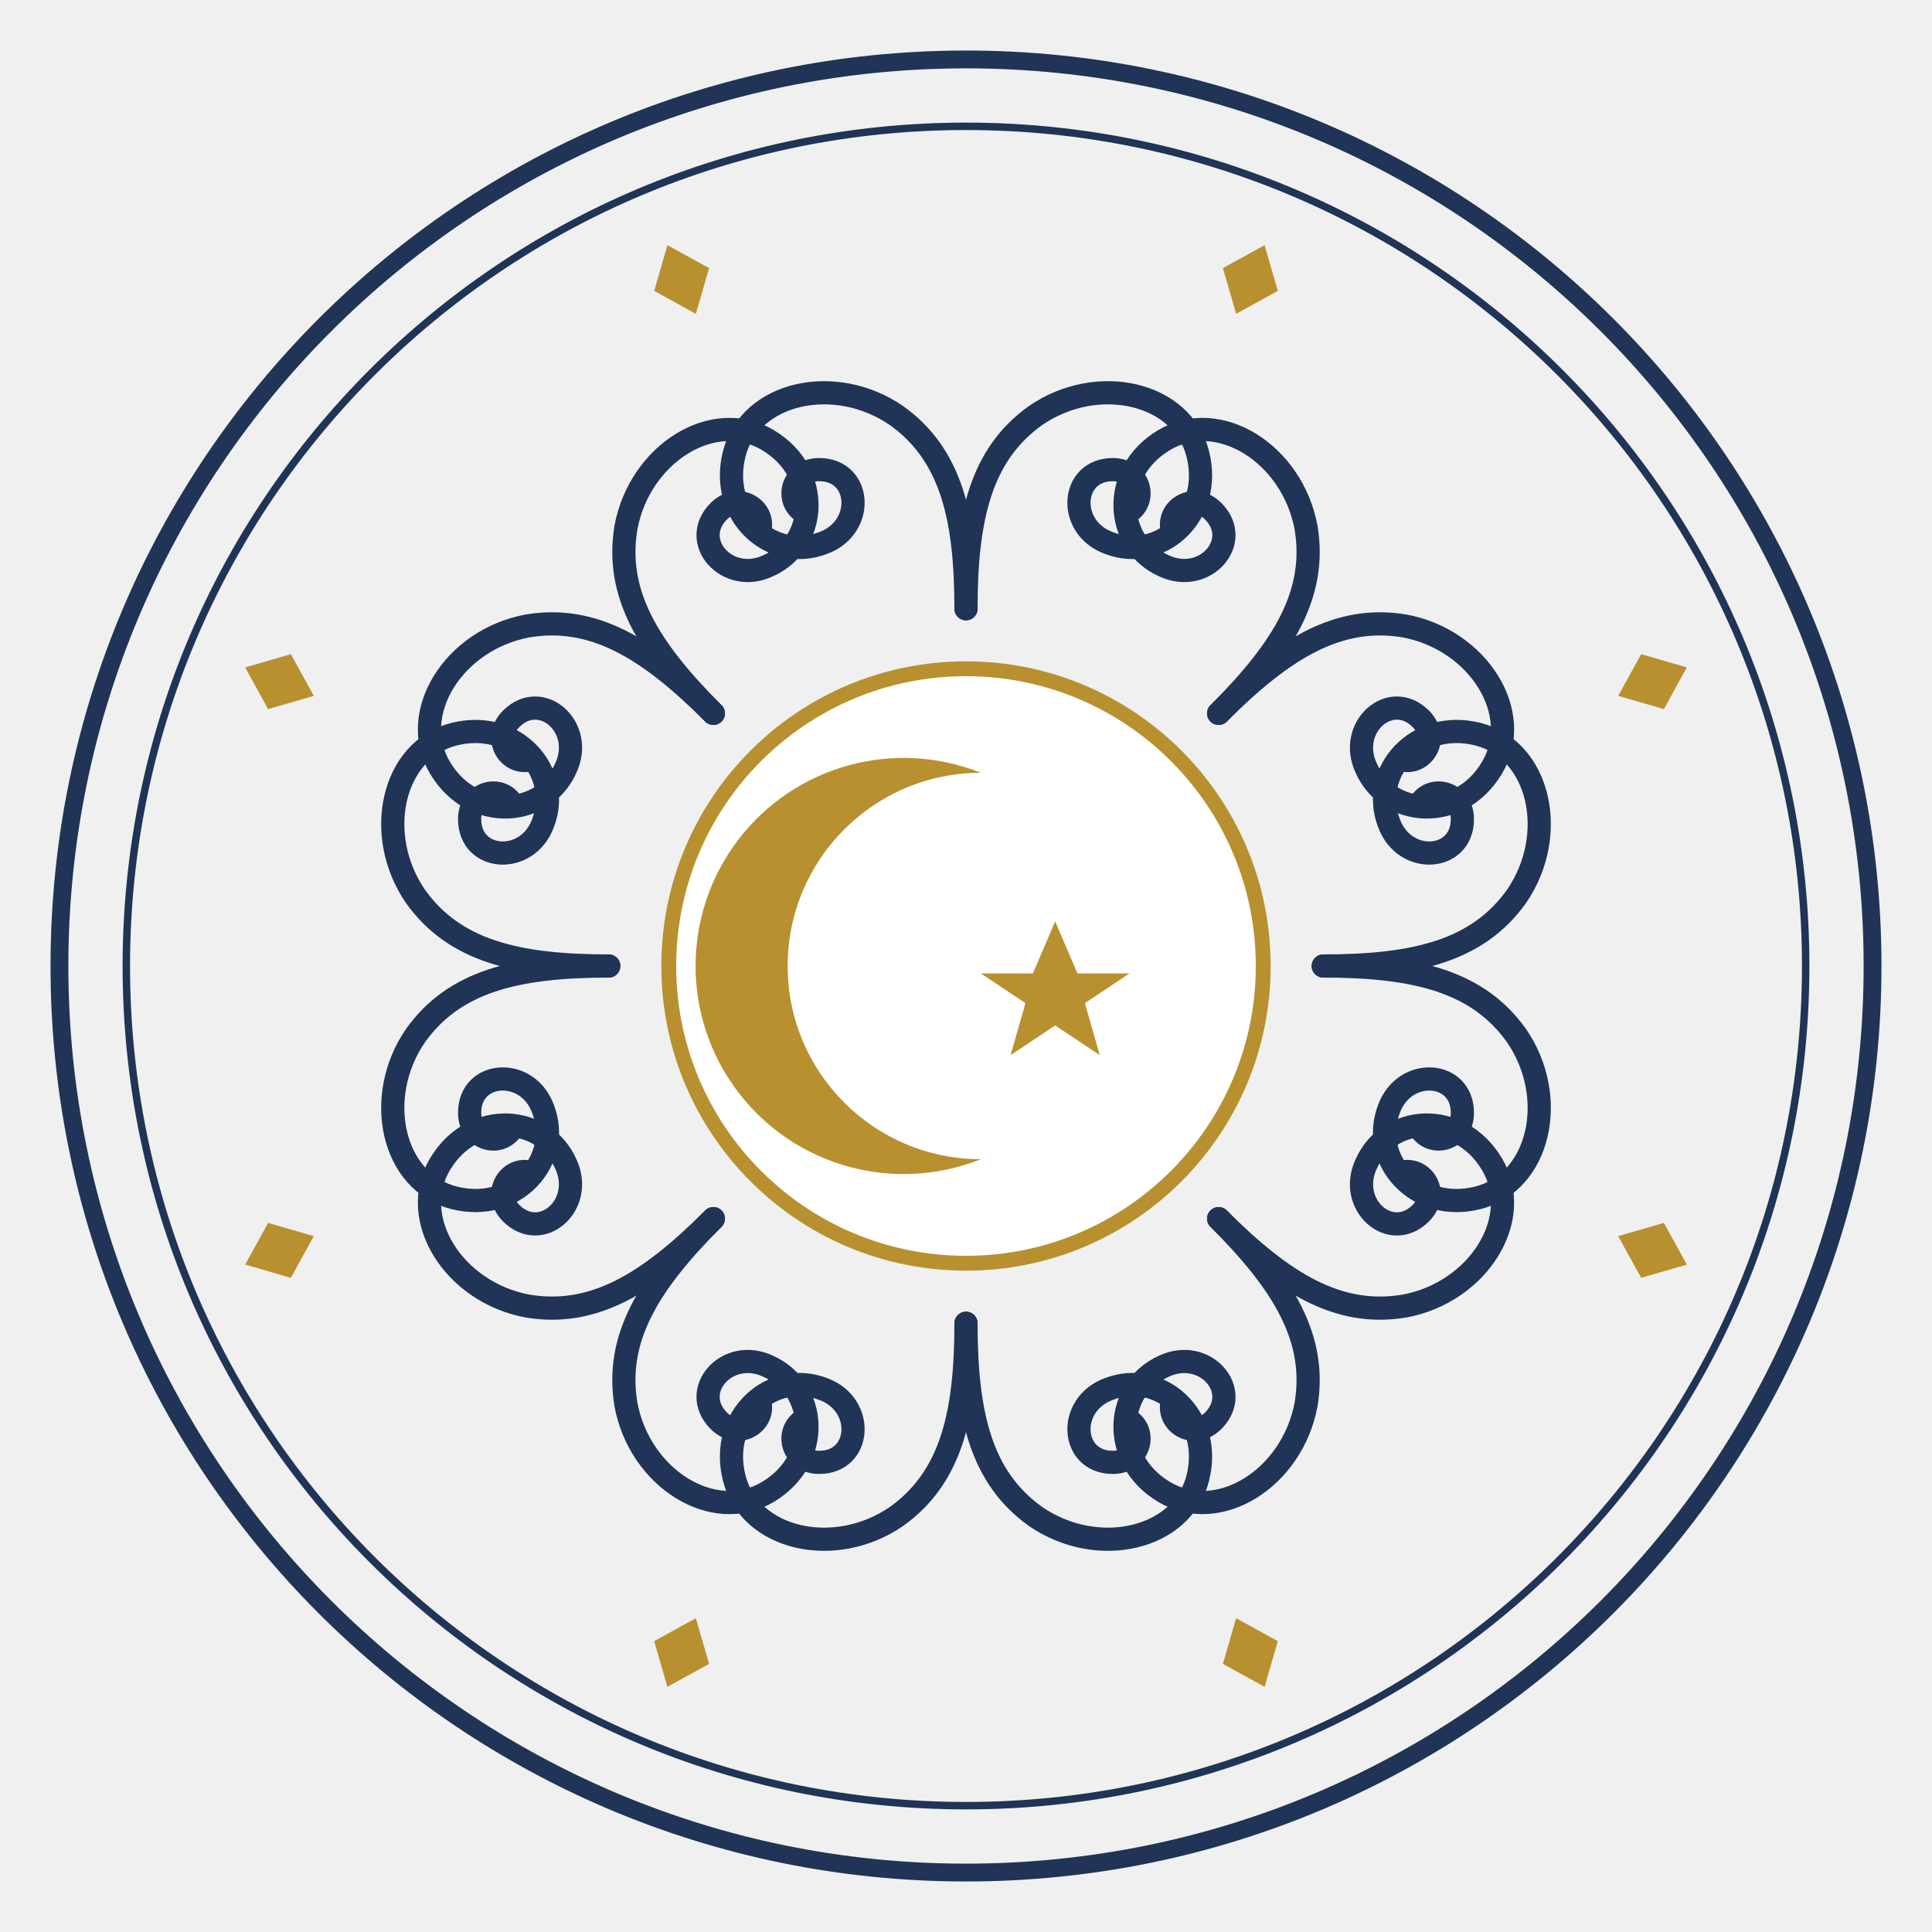
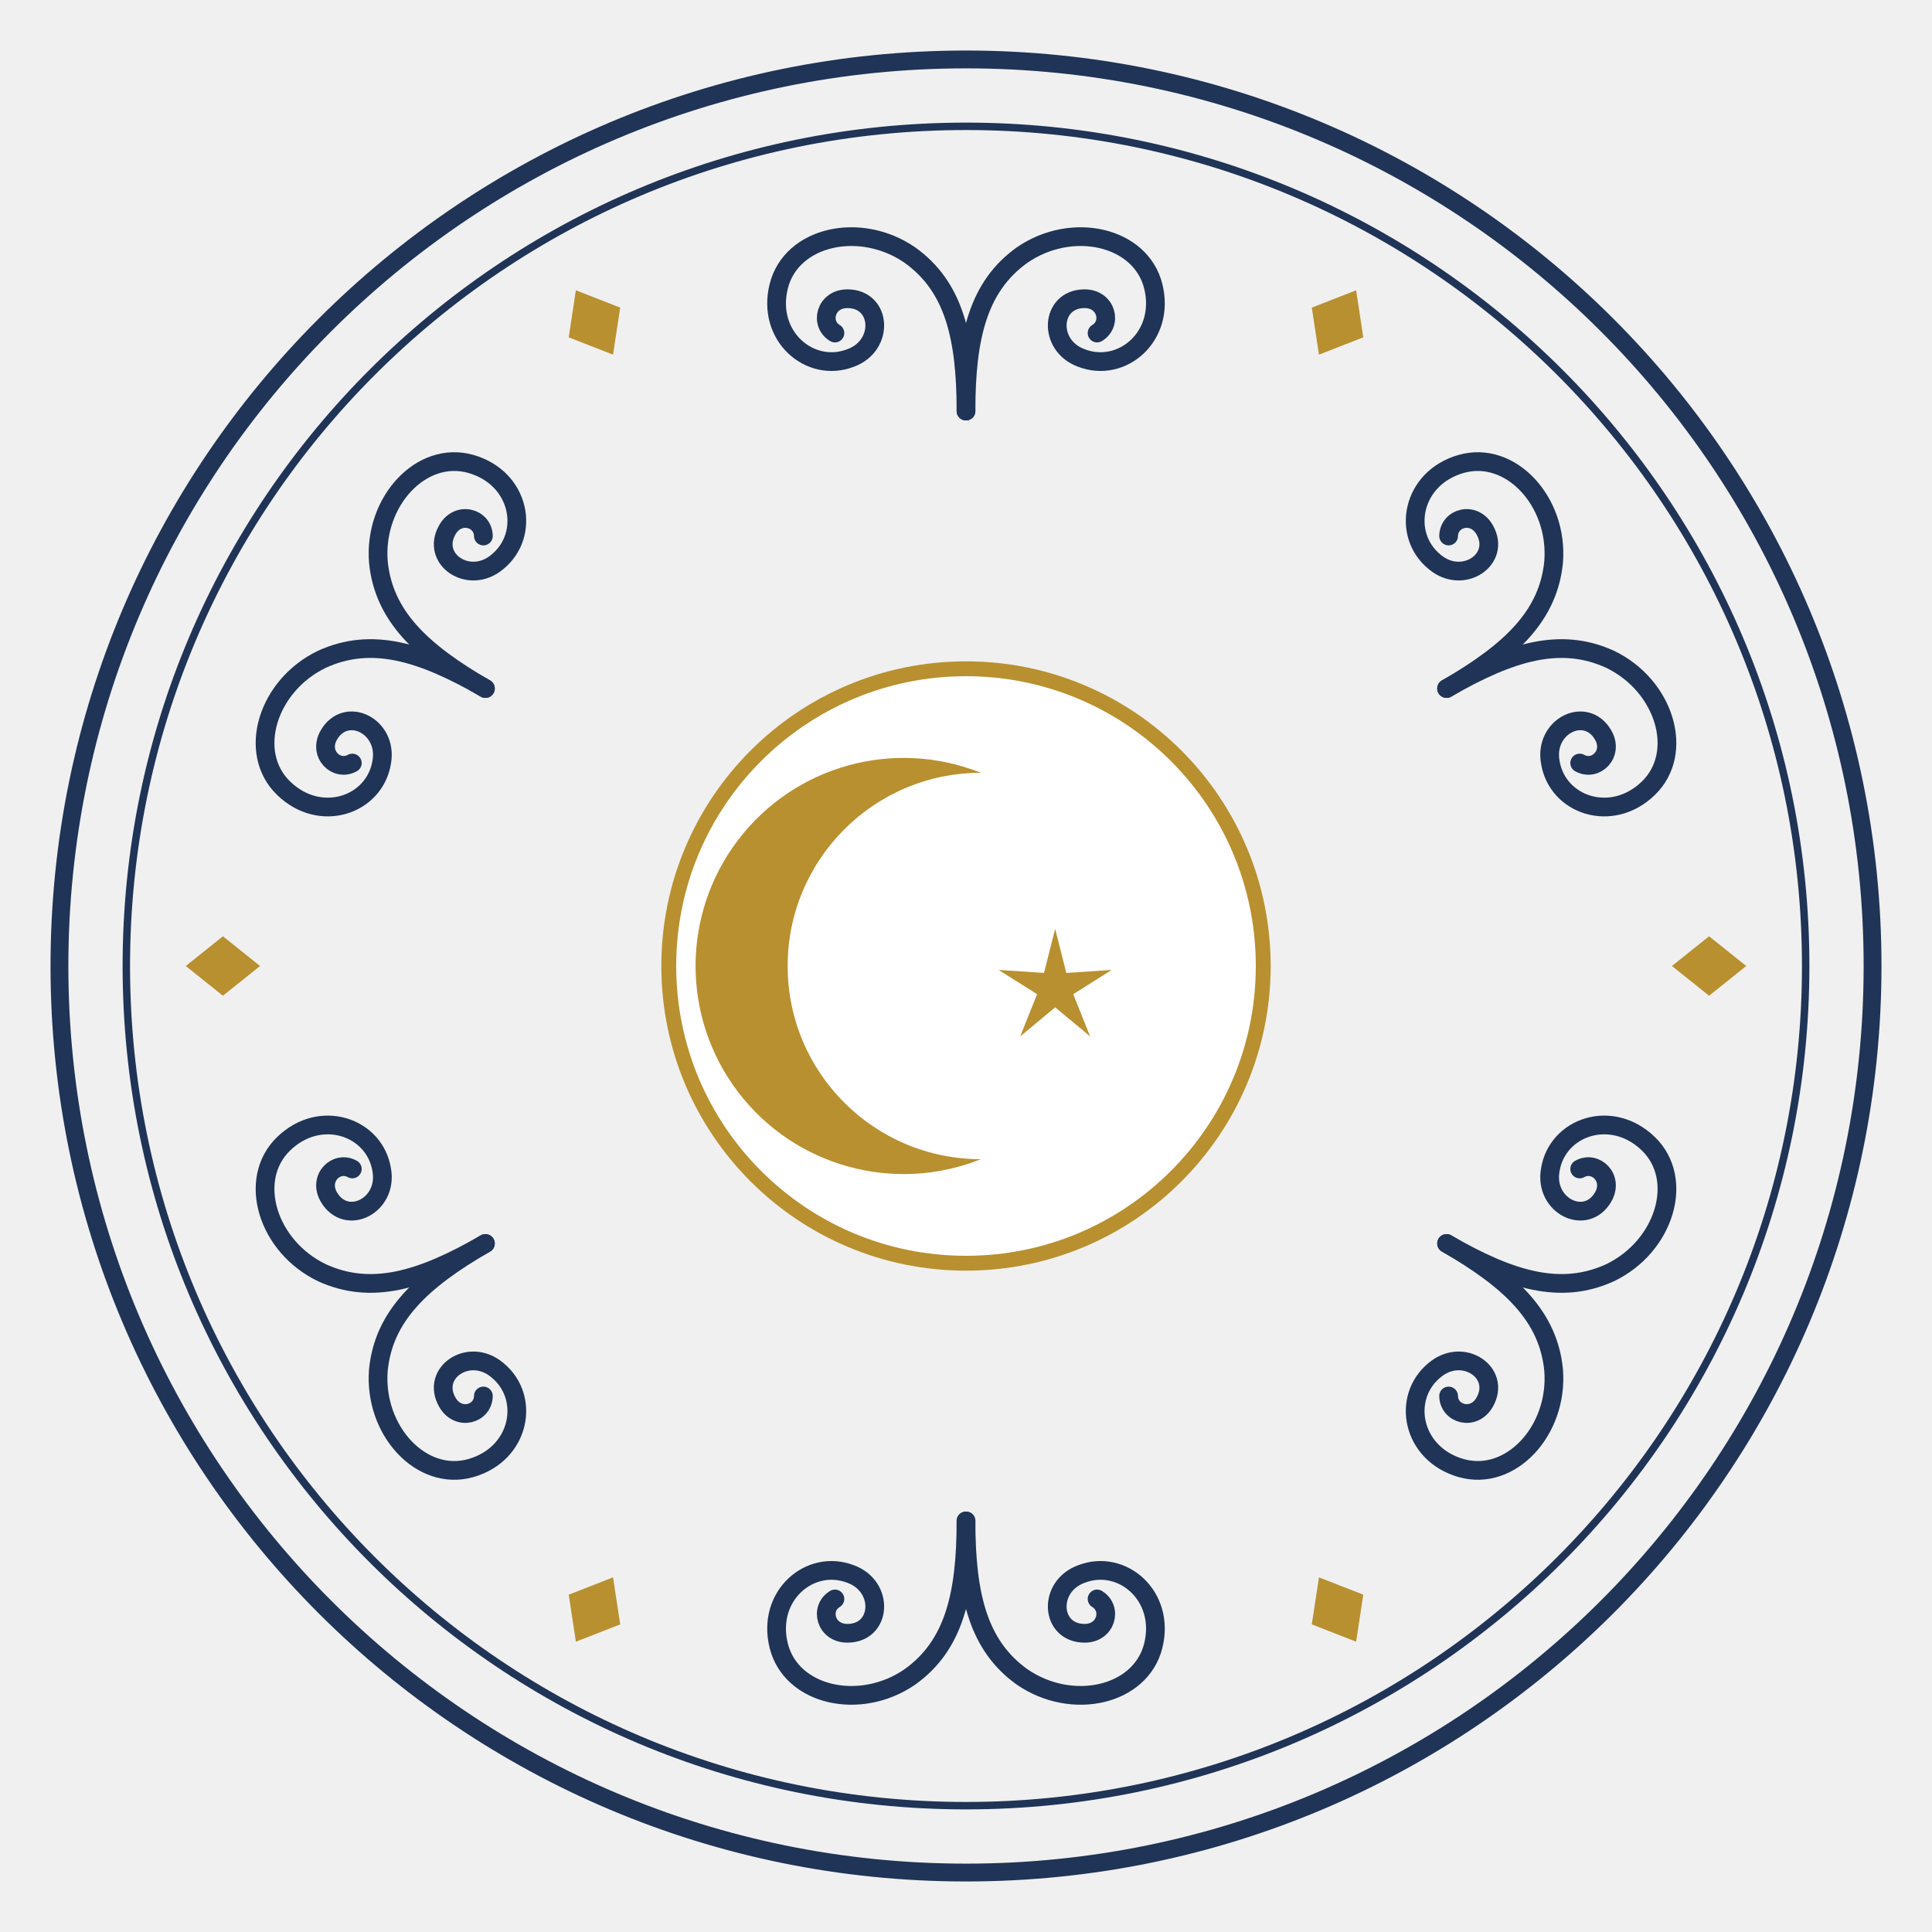
<svg xmlns="http://www.w3.org/2000/svg" width="260" height="260" viewBox="0 0 260 260">
  <g transform="translate(130,130)">
    <circle r="122" fill="none" stroke="#1f3456" stroke-width="2.4" />
    <circle r="113" fill="none" stroke="#1f3456" stroke-width="1" />
-     <g transform="rotate(0) translate(0,-72) scale(.52)">
+     <g transform="rotate(0) translate(0,-94) scale(0.42)">
      <g fill="none" stroke="#1f3456" stroke-width="6" stroke-linecap="round" stroke-linejoin="round">
        <path d="M0,46 C0,22 4,6 18,-4 C34,-15 56,-10 60,6 C64,22 50,34 37,29 C26,25 27,10 38,10 C45,10 47,18 42,21" />
        <path d="M0,46 C0,22 4,6 18,-4 C34,-15 56,-10 60,6 C64,22 50,34 37,29 C26,25 27,10 38,10 C45,10 47,18 42,21" transform="scale(-1,1)" />
      </g>
    </g>
-     <g transform="rotate(22.5) translate(0,-100)">
+     <g transform="rotate(30) translate(0,-100)">
      <path d="M0,-5 L4,0 L0,5 L-4,0 Z" fill="#b8902f" />
    </g>
-     <g transform="rotate(45) translate(0,-72) scale(.52)">
+     <g transform="rotate(60) translate(0,-94) scale(0.42)">
      <g fill="none" stroke="#1f3456" stroke-width="6" stroke-linecap="round" stroke-linejoin="round">
        <path d="M0,46 C0,22 4,6 18,-4 C34,-15 56,-10 60,6 C64,22 50,34 37,29 C26,25 27,10 38,10 C45,10 47,18 42,21" />
        <path d="M0,46 C0,22 4,6 18,-4 C34,-15 56,-10 60,6 C64,22 50,34 37,29 C26,25 27,10 38,10 C45,10 47,18 42,21" transform="scale(-1,1)" />
      </g>
    </g>
-     <g transform="rotate(67.5) translate(0,-100)">
+     <g transform="rotate(90) translate(0,-100)">
      <path d="M0,-5 L4,0 L0,5 L-4,0 Z" fill="#b8902f" />
    </g>
-     <g transform="rotate(90) translate(0,-72) scale(.52)">
+     <g transform="rotate(120) translate(0,-94) scale(0.42)">
      <g fill="none" stroke="#1f3456" stroke-width="6" stroke-linecap="round" stroke-linejoin="round">
        <path d="M0,46 C0,22 4,6 18,-4 C34,-15 56,-10 60,6 C64,22 50,34 37,29 C26,25 27,10 38,10 C45,10 47,18 42,21" />
        <path d="M0,46 C0,22 4,6 18,-4 C34,-15 56,-10 60,6 C64,22 50,34 37,29 C26,25 27,10 38,10 C45,10 47,18 42,21" transform="scale(-1,1)" />
      </g>
    </g>
-     <g transform="rotate(112.5) translate(0,-100)">
+     <g transform="rotate(150) translate(0,-100)">
      <path d="M0,-5 L4,0 L0,5 L-4,0 Z" fill="#b8902f" />
    </g>
-     <g transform="rotate(135) translate(0,-72) scale(.52)">
+     <g transform="rotate(180) translate(0,-94) scale(0.42)">
      <g fill="none" stroke="#1f3456" stroke-width="6" stroke-linecap="round" stroke-linejoin="round">
        <path d="M0,46 C0,22 4,6 18,-4 C34,-15 56,-10 60,6 C64,22 50,34 37,29 C26,25 27,10 38,10 C45,10 47,18 42,21" />
        <path d="M0,46 C0,22 4,6 18,-4 C34,-15 56,-10 60,6 C64,22 50,34 37,29 C26,25 27,10 38,10 C45,10 47,18 42,21" transform="scale(-1,1)" />
      </g>
    </g>
-     <g transform="rotate(157.5) translate(0,-100)">
+     <g transform="rotate(210) translate(0,-100)">
      <path d="M0,-5 L4,0 L0,5 L-4,0 Z" fill="#b8902f" />
    </g>
-     <g transform="rotate(180) translate(0,-72) scale(.52)">
+     <g transform="rotate(240) translate(0,-94) scale(0.42)">
      <g fill="none" stroke="#1f3456" stroke-width="6" stroke-linecap="round" stroke-linejoin="round">
        <path d="M0,46 C0,22 4,6 18,-4 C34,-15 56,-10 60,6 C64,22 50,34 37,29 C26,25 27,10 38,10 C45,10 47,18 42,21" />
        <path d="M0,46 C0,22 4,6 18,-4 C34,-15 56,-10 60,6 C64,22 50,34 37,29 C26,25 27,10 38,10 C45,10 47,18 42,21" transform="scale(-1,1)" />
      </g>
    </g>
-     <g transform="rotate(202.5) translate(0,-100)">
+     <g transform="rotate(270) translate(0,-100)">
      <path d="M0,-5 L4,0 L0,5 L-4,0 Z" fill="#b8902f" />
    </g>
-     <g transform="rotate(225) translate(0,-72) scale(.52)">
+     <g transform="rotate(300) translate(0,-94) scale(0.42)">
      <g fill="none" stroke="#1f3456" stroke-width="6" stroke-linecap="round" stroke-linejoin="round">
        <path d="M0,46 C0,22 4,6 18,-4 C34,-15 56,-10 60,6 C64,22 50,34 37,29 C26,25 27,10 38,10 C45,10 47,18 42,21" />
        <path d="M0,46 C0,22 4,6 18,-4 C34,-15 56,-10 60,6 C64,22 50,34 37,29 C26,25 27,10 38,10 C45,10 47,18 42,21" transform="scale(-1,1)" />
      </g>
    </g>
-     <g transform="rotate(247.5) translate(0,-100)">
-       <path d="M0,-5 L4,0 L0,5 L-4,0 Z" fill="#b8902f" />
-     </g>
-     <g transform="rotate(270) translate(0,-72) scale(.52)">
-       <g fill="none" stroke="#1f3456" stroke-width="6" stroke-linecap="round" stroke-linejoin="round">
-         <path d="M0,46 C0,22 4,6 18,-4 C34,-15 56,-10 60,6 C64,22 50,34 37,29 C26,25 27,10 38,10 C45,10 47,18 42,21" />
-         <path d="M0,46 C0,22 4,6 18,-4 C34,-15 56,-10 60,6 C64,22 50,34 37,29 C26,25 27,10 38,10 C45,10 47,18 42,21" transform="scale(-1,1)" />
-       </g>
-     </g>
-     <g transform="rotate(292.5) translate(0,-100)">
-       <path d="M0,-5 L4,0 L0,5 L-4,0 Z" fill="#b8902f" />
-     </g>
-     <g transform="rotate(315) translate(0,-72) scale(.52)">
-       <g fill="none" stroke="#1f3456" stroke-width="6" stroke-linecap="round" stroke-linejoin="round">
-         <path d="M0,46 C0,22 4,6 18,-4 C34,-15 56,-10 60,6 C64,22 50,34 37,29 C26,25 27,10 38,10 C45,10 47,18 42,21" />
-         <path d="M0,46 C0,22 4,6 18,-4 C34,-15 56,-10 60,6 C64,22 50,34 37,29 C26,25 27,10 38,10 C45,10 47,18 42,21" transform="scale(-1,1)" />
-       </g>
-     </g>
-     <g transform="rotate(337.5) translate(0,-100)">
+     <g transform="rotate(330) translate(0,-100)">
      <path d="M0,-5 L4,0 L0,5 L-4,0 Z" fill="#b8902f" />
    </g>
    <circle r="40" fill="#ffffff" stroke="#b8902f" stroke-width="2" />
    <g transform="translate(-6,0)">
      <path d="M8,-26 a28,28 0 1,0 0,52 a22,22 0 1,1 0,-52 Z" fill="#b8902f" />
-       <path d="M18,-6 L21,1 L28,1 L22,5 L24,12 L18,8 L12,12 L14,5 L8,1 L15,1 Z" fill="#b8902f" />
+       <g transform="translate(18,3)">
+         <path d="M0.00,-8.00 L1.50,-2.07 L7.61,-2.47 L2.43,0.79 L4.70,6.47 L0.00,2.56 L-4.70,6.47 L-2.43,0.79 L-7.61,-2.47 L-1.50,-2.07 Z" fill="#b8902f" />
+       </g>
    </g>
  </g>
</svg>
